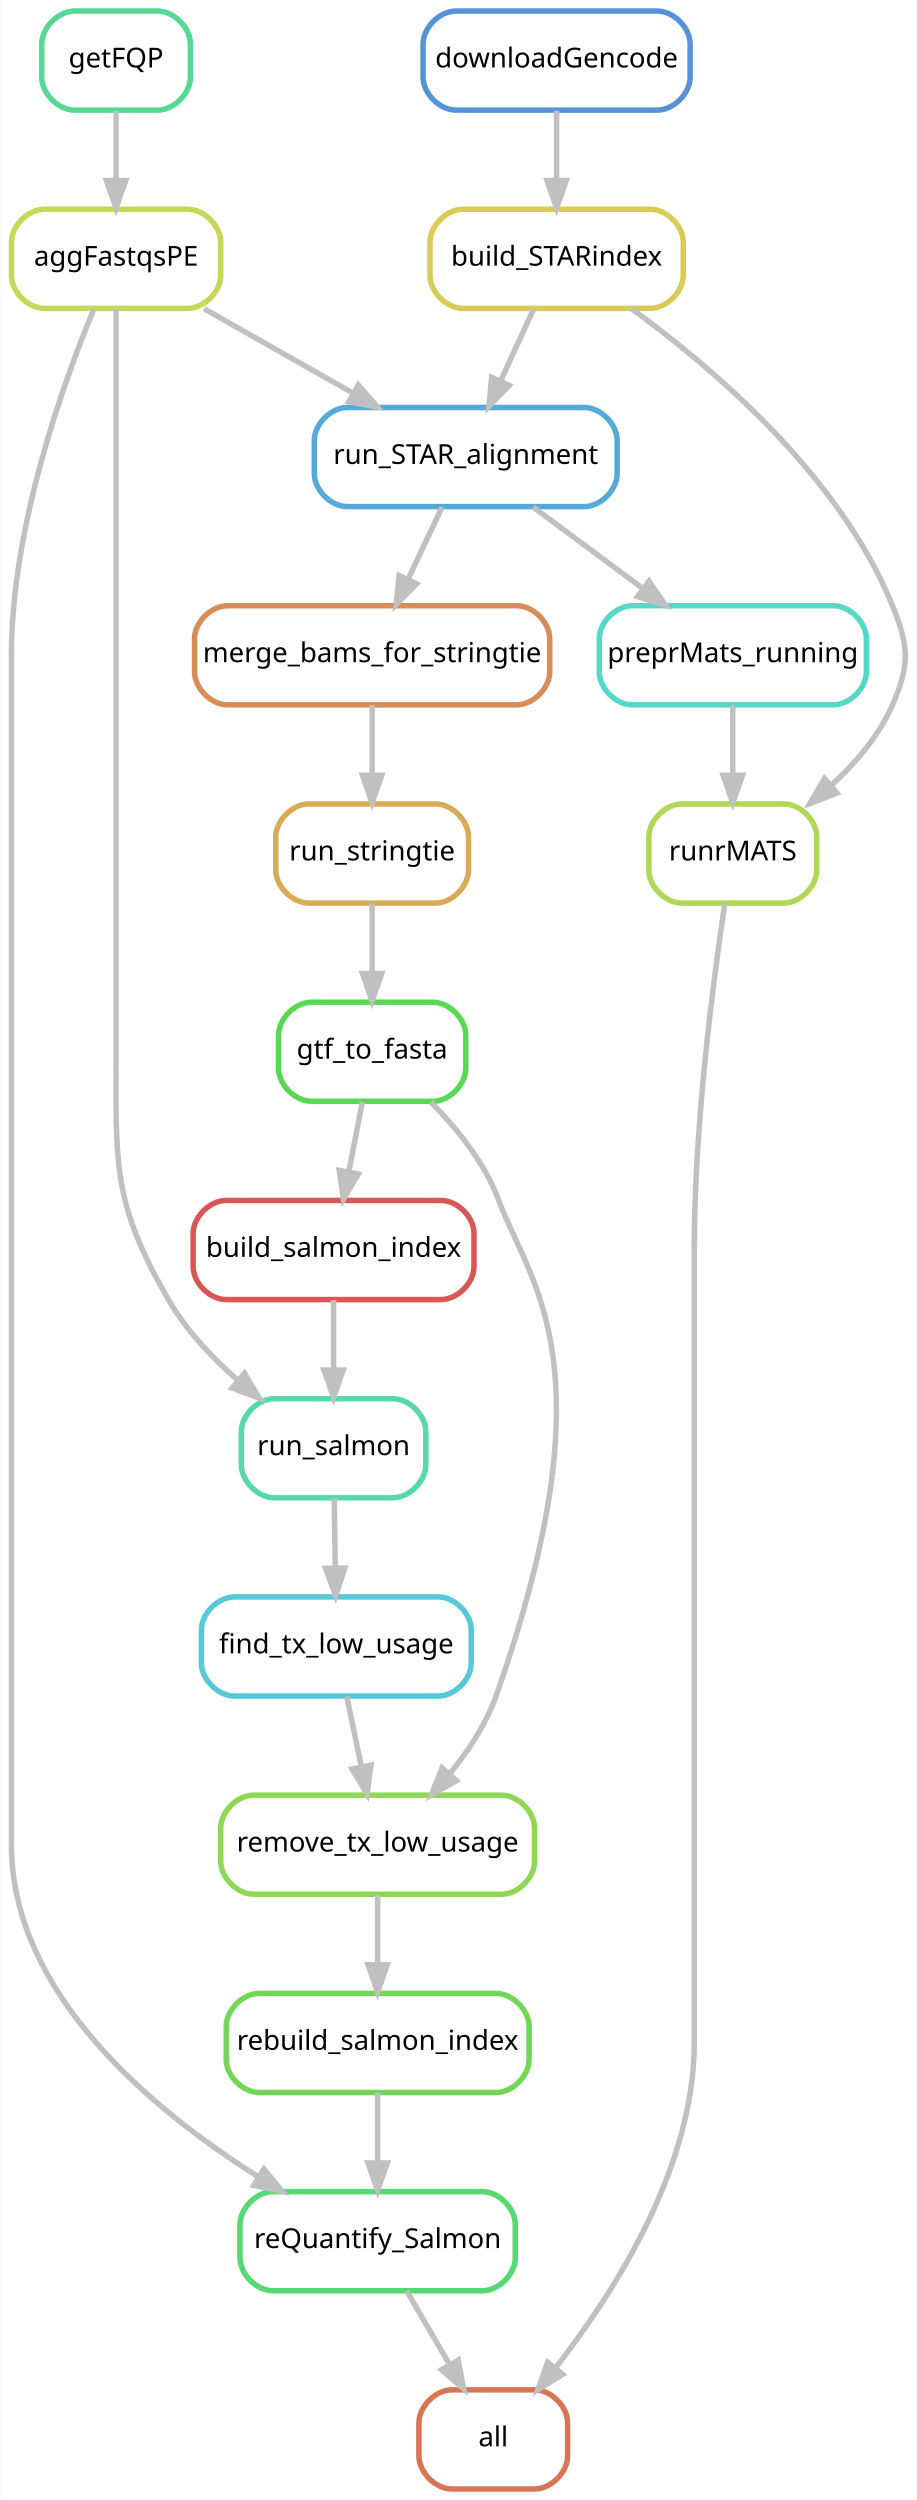
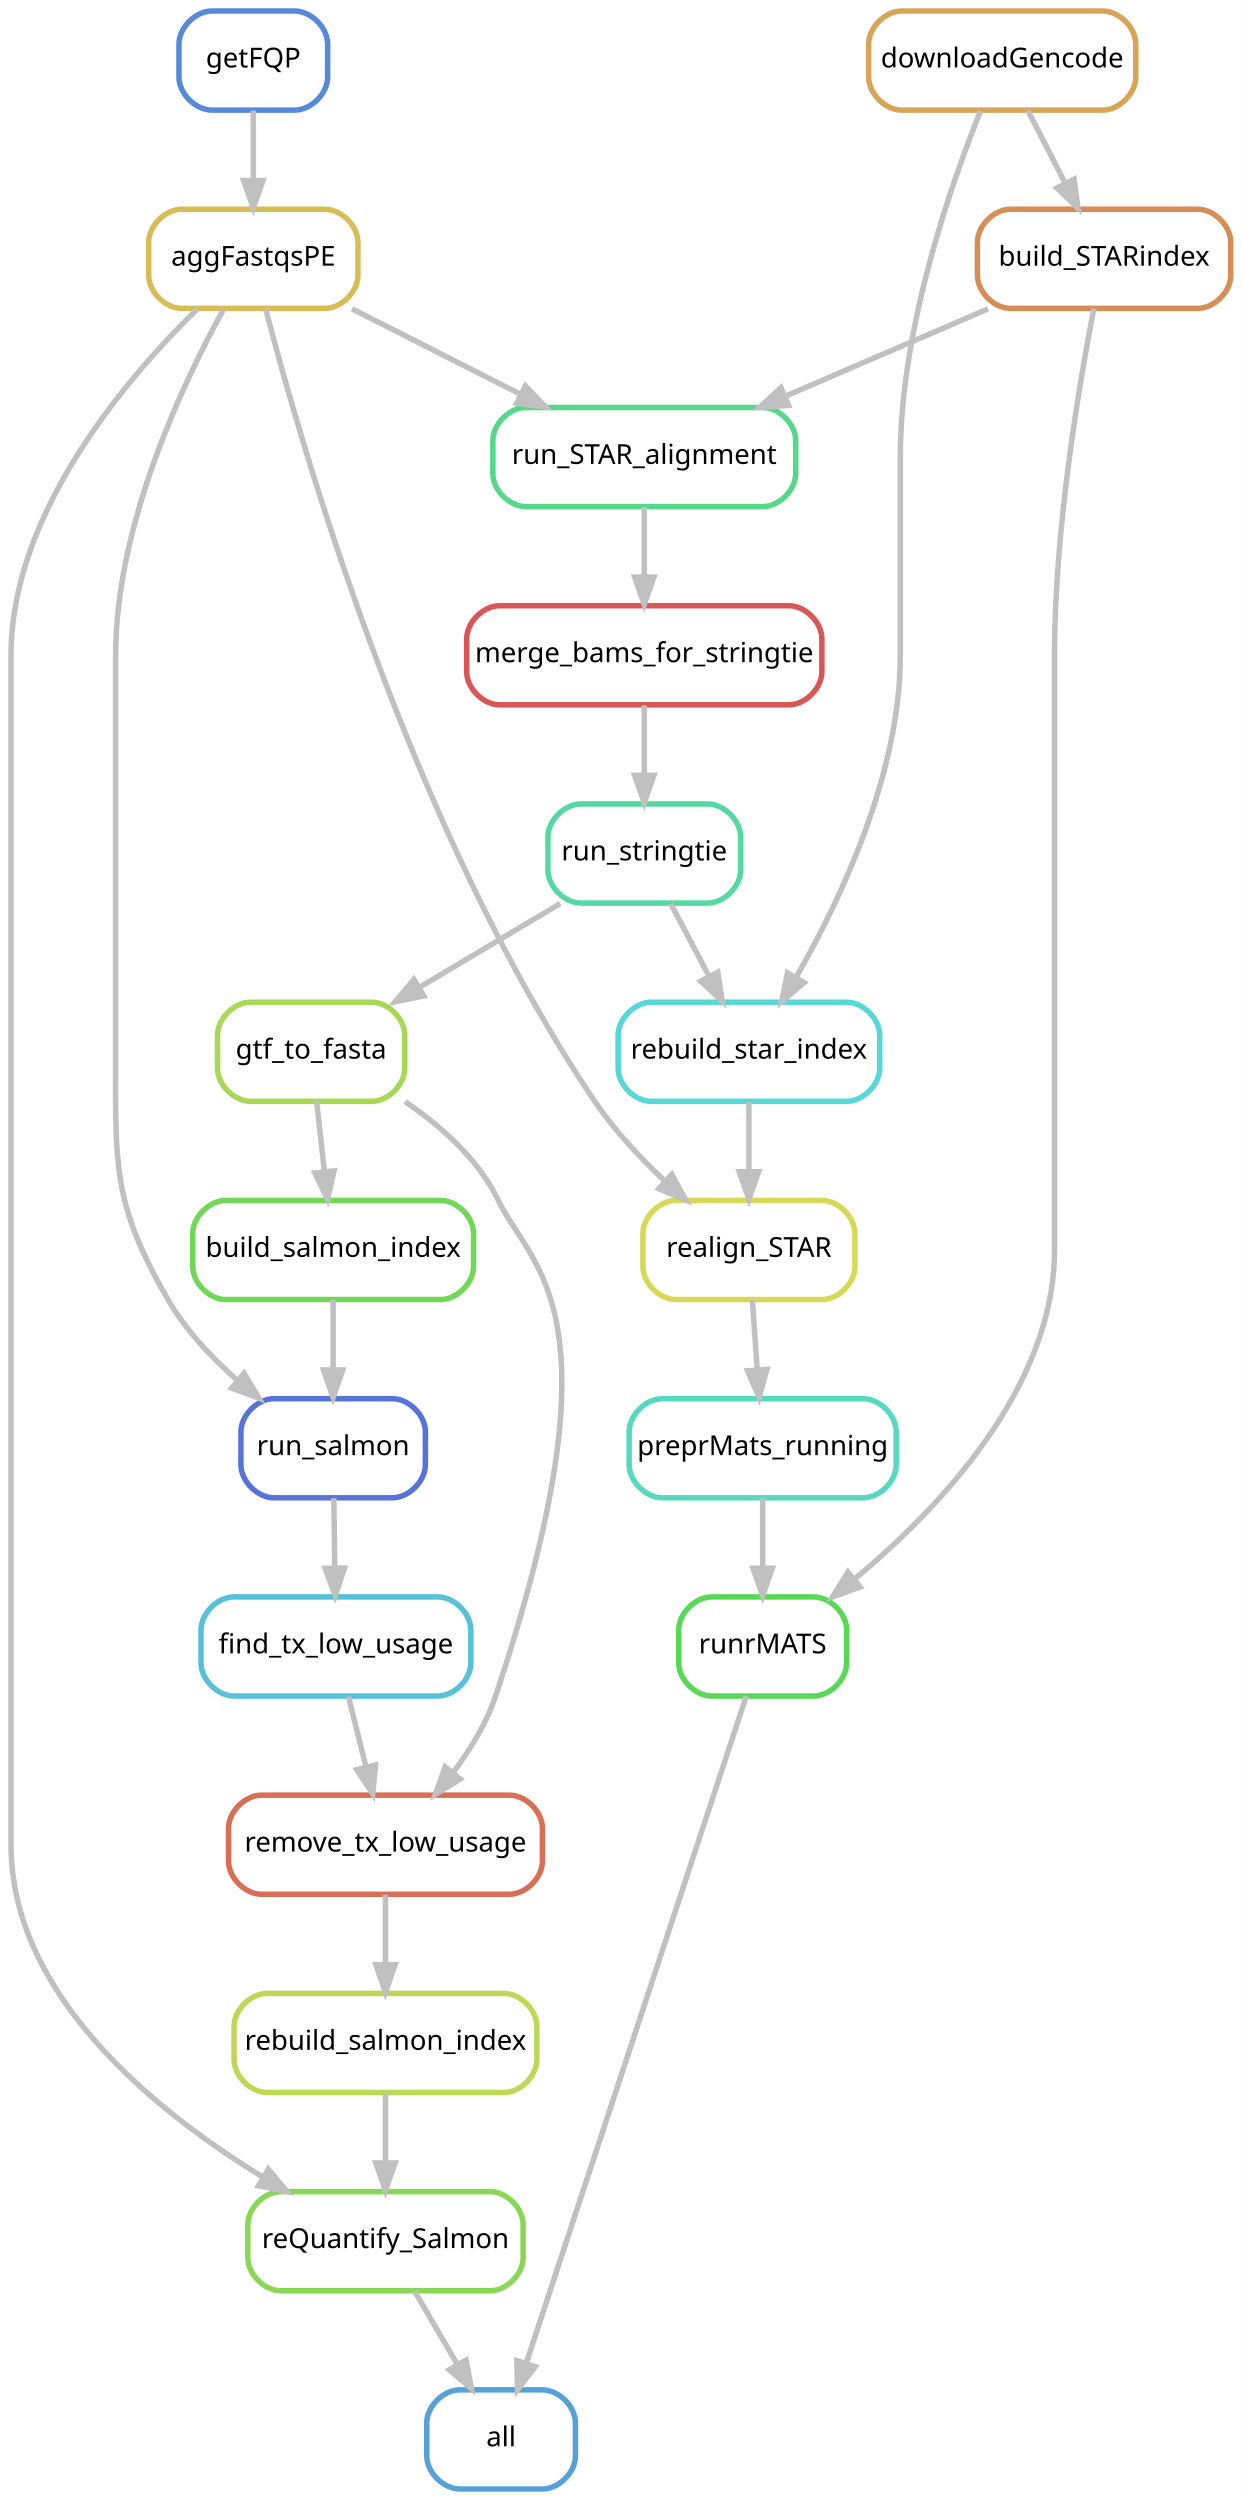
- <svg xmlns="http://www.w3.org/2000/svg" width="333pt" height="908pt" viewBox="0.00 0.00 332.69 908.00">
+ <svg xmlns="http://www.w3.org/2000/svg" width="451pt" height="908pt" viewBox="0.00 0.00 451.00 908.00">
  <g id="graph0" class="graph" transform="scale(1 1) rotate(0) translate(4 904)">
-     <polygon fill="#ffffff" stroke="transparent" points="-4,4 -4,-904 328.694,-904 328.694,4 -4,4" />
+     <polygon fill="#ffffff" stroke="transparent" points="-4,4 -4,-904 447,-904 447,4 -4,4" />
    <g id="node1" class="node">
-       <path fill="none" stroke="#d87556" stroke-width="2" d="M190,-36C190,-36 160,-36 160,-36 154,-36 148,-30 148,-24 148,-24 148,-12 148,-12 148,-6 154,0 160,0 160,0 190,0 190,0 196,0 202,-6 202,-12 202,-12 202,-24 202,-24 202,-30 196,-36 190,-36" />
-       <text text-anchor="middle" x="175" y="-15.5" font-family="sans" font-size="10.00" fill="#000000">all</text>
+       <path fill="none" stroke="#56a2d8" stroke-width="2" d="M193,-36C193,-36 163,-36 163,-36 157,-36 151,-30 151,-24 151,-24 151,-12 151,-12 151,-6 157,0 163,0 163,0 193,0 193,0 199,0 205,-6 205,-12 205,-12 205,-24 205,-24 205,-30 199,-36 193,-36" />
+       <text text-anchor="middle" x="178" y="-15.5" font-family="sans" font-size="10.00" fill="#000000">all</text>
    </g>
    <g id="node2" class="node">
-       <path fill="none" stroke="#56d873" stroke-width="2" d="M171,-108C171,-108 95,-108 95,-108 89,-108 83,-102 83,-96 83,-96 83,-84 83,-84 83,-78 89,-72 95,-72 95,-72 171,-72 171,-72 177,-72 183,-78 183,-84 183,-84 183,-96 183,-96 183,-102 177,-108 171,-108" />
-       <text text-anchor="middle" x="133" y="-87.5" font-family="sans" font-size="10.00" fill="#000000">reQuantify_Salmon</text>
+       <path fill="none" stroke="#88d856" stroke-width="2" d="M174,-108C174,-108 98,-108 98,-108 92,-108 86,-102 86,-96 86,-96 86,-84 86,-84 86,-78 92,-72 98,-72 98,-72 174,-72 174,-72 180,-72 186,-78 186,-84 186,-84 186,-96 186,-96 186,-102 180,-108 174,-108" />
+       <text text-anchor="middle" x="136" y="-87.5" font-family="sans" font-size="10.00" fill="#000000">reQuantify_Salmon</text>
    </g>
    <g id="edge1" class="edge">
-       <path fill="none" stroke="#c0c0c0" stroke-width="2" d="M143.598,-71.831C148.288,-63.792 153.903,-54.167 159.08,-45.292" />
-       <polygon fill="#c0c0c0" stroke="#c0c0c0" stroke-width="2" points="162.243,-46.815 164.259,-36.413 156.197,-43.288 162.243,-46.815" />
+       <path fill="none" stroke="#c0c0c0" stroke-width="2" d="M146.598,-71.831C151.288,-63.792 156.903,-54.167 162.08,-45.292" />
+       <polygon fill="#c0c0c0" stroke="#c0c0c0" stroke-width="2" points="165.243,-46.815 167.259,-36.413 159.197,-43.288 165.243,-46.815" />
    </g>
    <g id="node3" class="node">
-       <path fill="none" stroke="#afd856" stroke-width="2" d="M280.5,-612C280.5,-612 243.5,-612 243.5,-612 237.5,-612 231.5,-606 231.5,-600 231.5,-600 231.5,-588 231.5,-588 231.5,-582 237.5,-576 243.5,-576 243.5,-576 280.5,-576 280.5,-576 286.5,-576 292.5,-582 292.5,-588 292.5,-588 292.5,-600 292.5,-600 292.5,-606 286.5,-612 280.5,-612" />
-       <text text-anchor="middle" x="262" y="-591.5" font-family="sans" font-size="10.00" fill="#000000">runrMATS</text>
+       <path fill="none" stroke="#59d856" stroke-width="2" d="M291.5,-324C291.5,-324 254.5,-324 254.5,-324 248.5,-324 242.5,-318 242.5,-312 242.5,-312 242.5,-300 242.5,-300 242.5,-294 248.5,-288 254.5,-288 254.5,-288 291.5,-288 291.5,-288 297.5,-288 303.5,-294 303.5,-300 303.5,-300 303.5,-312 303.5,-312 303.5,-318 297.5,-324 291.5,-324" />
+       <text text-anchor="middle" x="273" y="-303.5" font-family="sans" font-size="10.00" fill="#000000">runrMATS</text>
    </g>
    <g id="edge2" class="edge">
-       <path fill="none" stroke="#c0c0c0" stroke-width="2" d="M259.099,-575.87C254.999,-548.623 248,-495.463 248,-450 248,-450 248,-450 248,-162 248,-116.786 219.015,-71.376 197.573,-43.971" />
-       <polygon fill="#c0c0c0" stroke="#c0c0c0" stroke-width="2" points="200.201,-41.654 191.201,-36.063 194.75,-46.046 200.201,-41.654" />
+       <path fill="none" stroke="#c0c0c0" stroke-width="2" d="M267.057,-287.984C250.963,-239.193 206.446,-104.238 187.135,-45.693" />
+       <polygon fill="#c0c0c0" stroke="#c0c0c0" stroke-width="2" points="190.397,-44.409 183.94,-36.009 183.749,-46.602 190.397,-44.409" />
    </g>
    <g id="node4" class="node">
-       <path fill="none" stroke="#70d856" stroke-width="2" d="M176,-180C176,-180 90,-180 90,-180 84,-180 78,-174 78,-168 78,-168 78,-156 78,-156 78,-150 84,-144 90,-144 90,-144 176,-144 176,-144 182,-144 188,-150 188,-156 188,-156 188,-168 188,-168 188,-174 182,-180 176,-180" />
-       <text text-anchor="middle" x="133" y="-159.5" font-family="sans" font-size="10.00" fill="#000000">rebuild_salmon_index</text>
+       <path fill="none" stroke="#d8bc56" stroke-width="2" d="M114,-828C114,-828 62,-828 62,-828 56,-828 50,-822 50,-816 50,-816 50,-804 50,-804 50,-798 56,-792 62,-792 62,-792 114,-792 114,-792 120,-792 126,-798 126,-804 126,-804 126,-816 126,-816 126,-822 120,-828 114,-828" />
+       <text text-anchor="middle" x="88" y="-807.5" font-family="sans" font-size="10.00" fill="#000000">aggFastqsPE</text>
    </g>
    <g id="edge3" class="edge">
-       <path fill="none" stroke="#c0c0c0" stroke-width="2" d="M133,-143.831C133,-136.131 133,-126.974 133,-118.417" />
-       <polygon fill="#c0c0c0" stroke="#c0c0c0" stroke-width="2" points="136.5,-118.413 133,-108.413 129.5,-118.413 136.5,-118.413" />
+       <path fill="none" stroke="#c0c0c0" stroke-width="2" d="M67.59,-791.709C41.594,-766.291 0,-717.566 0,-666 0,-666 0,-666 0,-234 0,-179.652 51.836,-137.525 91.504,-113.243" />
+       <polygon fill="#c0c0c0" stroke="#c0c0c0" stroke-width="2" points="93.454,-116.156 100.268,-108.043 89.882,-110.136 93.454,-116.156" />
+     </g>
+     <g id="node10" class="node">
+       <path fill="none" stroke="#d6d856" stroke-width="2" d="M294.5,-468C294.5,-468 241.5,-468 241.5,-468 235.5,-468 229.5,-462 229.5,-456 229.5,-456 229.5,-444 229.5,-444 229.5,-438 235.5,-432 241.5,-432 241.5,-432 294.5,-432 294.5,-432 300.5,-432 306.5,-438 306.5,-444 306.5,-444 306.5,-456 306.5,-456 306.5,-462 300.5,-468 294.5,-468" />
+       <text text-anchor="middle" x="268" y="-447.5" font-family="sans" font-size="10.00" fill="#000000">realign_STAR</text>
+     </g>
+     <g id="edge14" class="edge">
+       <path fill="none" stroke="#c0c0c0" stroke-width="2" d="M92.495,-791.824C105.299,-742.378 145.402,-602.548 212,-504 219.09,-493.509 228.497,-483.46 237.573,-474.936" />
+       <polygon fill="#c0c0c0" stroke="#c0c0c0" stroke-width="2" points="239.996,-477.464 245.062,-468.158 235.299,-472.274 239.996,-477.464" />
+     </g>
+     <g id="node15" class="node">
+       <path fill="none" stroke="#5673d8" stroke-width="2" d="M138.5,-396C138.5,-396 95.5,-396 95.5,-396 89.5,-396 83.5,-390 83.5,-384 83.5,-384 83.5,-372 83.5,-372 83.5,-366 89.5,-360 95.5,-360 95.5,-360 138.5,-360 138.5,-360 144.5,-360 150.5,-366 150.5,-372 150.5,-372 150.5,-384 150.5,-384 150.5,-390 144.5,-396 138.5,-396" />
+       <text text-anchor="middle" x="117" y="-375.5" font-family="sans" font-size="10.00" fill="#000000">run_salmon</text>
+     </g>
+     <g id="edge20" class="edge">
+       <path fill="none" stroke="#c0c0c0" stroke-width="2" d="M77.151,-791.611C62.445,-764.899 38,-713.371 38,-666 38,-666 38,-666 38,-522 38,-481.118 36.58,-467.416 57,-432 63.344,-420.998 72.715,-411.018 82.176,-402.715" />
+       <polygon fill="#c0c0c0" stroke="#c0c0c0" stroke-width="2" points="84.623,-405.232 90.079,-396.15 80.15,-399.848 84.623,-405.232" />
+     </g>
+     <g id="node19" class="node">
+       <path fill="none" stroke="#56d88a" stroke-width="2" d="M273,-756C273,-756 187,-756 187,-756 181,-756 175,-750 175,-744 175,-744 175,-732 175,-732 175,-726 181,-720 187,-720 187,-720 273,-720 273,-720 279,-720 285,-726 285,-732 285,-732 285,-744 285,-744 285,-750 279,-756 273,-756" />
+       <text text-anchor="middle" x="230" y="-735.5" font-family="sans" font-size="10.00" fill="#000000">run_STAR_alignment</text>
+     </g>
+     <g id="edge25" class="edge">
+       <path fill="none" stroke="#c0c0c0" stroke-width="2" d="M123.833,-791.831C142.416,-782.409 165.299,-770.806 185.056,-760.788" />
+       <polygon fill="#c0c0c0" stroke="#c0c0c0" stroke-width="2" points="186.843,-763.807 194.179,-756.163 183.677,-757.563 186.843,-763.807" />
    </g>
    <g id="node5" class="node">
-       <path fill="none" stroke="#c6d856" stroke-width="2" d="M64,-828C64,-828 12,-828 12,-828 6,-828 0,-822 0,-816 0,-816 0,-804 0,-804 0,-798 6,-792 12,-792 12,-792 64,-792 64,-792 70,-792 76,-798 76,-804 76,-804 76,-816 76,-816 76,-822 70,-828 64,-828" />
-       <text text-anchor="middle" x="38" y="-807.5" font-family="sans" font-size="10.00" fill="#000000">aggFastqsPE</text>
+       <path fill="none" stroke="#bed856" stroke-width="2" d="M179,-180C179,-180 93,-180 93,-180 87,-180 81,-174 81,-168 81,-168 81,-156 81,-156 81,-150 87,-144 93,-144 93,-144 179,-144 179,-144 185,-144 191,-150 191,-156 191,-156 191,-168 191,-168 191,-174 185,-180 179,-180" />
+       <text text-anchor="middle" x="136" y="-159.5" font-family="sans" font-size="10.00" fill="#000000">rebuild_salmon_index</text>
    </g>
    <g id="edge4" class="edge">
-       <path fill="none" stroke="#c0c0c0" stroke-width="2" d="M29.941,-791.767C18.787,-764.825 0,-712.54 0,-666 0,-666 0,-666 0,-234 0,-180.056 50.991,-137.706 89.827,-113.275" />
-       <polygon fill="#c0c0c0" stroke="#c0c0c0" stroke-width="2" points="91.69,-116.238 98.403,-108.041 88.044,-110.263 91.69,-116.238" />
-     </g>
-     <g id="node10" class="node">
-       <path fill="none" stroke="#56a9d8" stroke-width="2" d="M208,-756C208,-756 122,-756 122,-756 116,-756 110,-750 110,-744 110,-744 110,-732 110,-732 110,-726 116,-720 122,-720 122,-720 208,-720 208,-720 214,-720 220,-726 220,-732 220,-732 220,-744 220,-744 220,-750 214,-756 208,-756" />
-       <text text-anchor="middle" x="165" y="-735.5" font-family="sans" font-size="10.00" fill="#000000">run_STAR_alignment</text>
-     </g>
-     <g id="edge14" class="edge">
-       <path fill="none" stroke="#c0c0c0" stroke-width="2" d="M70.047,-791.831C86.442,-782.537 106.579,-771.121 124.083,-761.197" />
-       <polygon fill="#c0c0c0" stroke="#c0c0c0" stroke-width="2" points="125.99,-764.139 132.963,-756.163 122.537,-758.05 125.99,-764.139" />
-     </g>
-     <g id="node15" class="node">
-       <path fill="none" stroke="#56d8a9" stroke-width="2" d="M138.5,-396C138.5,-396 95.5,-396 95.5,-396 89.5,-396 83.5,-390 83.5,-384 83.5,-384 83.5,-372 83.5,-372 83.5,-366 89.5,-360 95.5,-360 95.5,-360 138.5,-360 138.5,-360 144.5,-360 150.5,-366 150.5,-372 150.5,-372 150.5,-384 150.5,-384 150.5,-390 144.5,-396 138.5,-396" />
-       <text text-anchor="middle" x="117" y="-375.5" font-family="sans" font-size="10.00" fill="#000000">run_salmon</text>
-     </g>
-     <g id="edge19" class="edge">
-       <path fill="none" stroke="#c0c0c0" stroke-width="2" d="M38,-791.815C38,-764.498 38,-711.25 38,-666 38,-666 38,-666 38,-522 38,-481.118 36.58,-467.416 57,-432 63.344,-420.998 72.715,-411.018 82.176,-402.715" />
-       <polygon fill="#c0c0c0" stroke="#c0c0c0" stroke-width="2" points="84.623,-405.232 90.079,-396.15 80.15,-399.848 84.623,-405.232" />
+       <path fill="none" stroke="#c0c0c0" stroke-width="2" d="M136,-143.831C136,-136.131 136,-126.974 136,-118.417" />
+       <polygon fill="#c0c0c0" stroke="#c0c0c0" stroke-width="2" points="139.5,-118.413 136,-108.413 132.5,-118.413 139.5,-118.413" />
    </g>
    <g id="node6" class="node">
-       <path fill="none" stroke="#56d8c9" stroke-width="2" d="M298.5,-684C298.5,-684 225.5,-684 225.5,-684 219.5,-684 213.5,-678 213.5,-672 213.5,-672 213.5,-660 213.5,-660 213.5,-654 219.5,-648 225.5,-648 225.5,-648 298.5,-648 298.5,-648 304.5,-648 310.5,-654 310.5,-660 310.5,-660 310.5,-672 310.5,-672 310.5,-678 304.5,-684 298.5,-684" />
-       <text text-anchor="middle" x="262" y="-663.5" font-family="sans" font-size="10.00" fill="#000000">preprMats_running</text>
+       <path fill="none" stroke="#56d8c1" stroke-width="2" d="M309.5,-396C309.5,-396 236.5,-396 236.5,-396 230.5,-396 224.5,-390 224.5,-384 224.5,-384 224.5,-372 224.5,-372 224.5,-366 230.5,-360 236.5,-360 236.5,-360 309.5,-360 309.5,-360 315.5,-360 321.5,-366 321.5,-372 321.5,-372 321.5,-384 321.5,-384 321.5,-390 315.5,-396 309.5,-396" />
+       <text text-anchor="middle" x="273" y="-375.5" font-family="sans" font-size="10.00" fill="#000000">preprMats_running</text>
+     </g>
+     <g id="edge5" class="edge">
+       <path fill="none" stroke="#c0c0c0" stroke-width="2" d="M273,-359.831C273,-352.131 273,-342.974 273,-334.417" />
+       <polygon fill="#c0c0c0" stroke="#c0c0c0" stroke-width="2" points="276.5,-334.413 273,-324.413 269.5,-334.413 276.5,-334.413" />
+     </g>
+     <g id="node7" class="node">
+       <path fill="none" stroke="#d88d56" stroke-width="2" d="M431,-828C431,-828 363,-828 363,-828 357,-828 351,-822 351,-816 351,-816 351,-804 351,-804 351,-798 357,-792 363,-792 363,-792 431,-792 431,-792 437,-792 443,-798 443,-804 443,-804 443,-816 443,-816 443,-822 437,-828 431,-828" />
+       <text text-anchor="middle" x="397" y="-807.5" font-family="sans" font-size="10.00" fill="#000000">build_STARindex</text>
    </g>
    <g id="edge6" class="edge">
-       <path fill="none" stroke="#c0c0c0" stroke-width="2" d="M262,-647.831C262,-640.131 262,-630.974 262,-622.417" />
-       <polygon fill="#c0c0c0" stroke="#c0c0c0" stroke-width="2" points="265.5,-622.413 262,-612.413 258.5,-622.413 265.5,-622.413" />
+       <path fill="none" stroke="#c0c0c0" stroke-width="2" d="M393.27,-791.905C387.998,-764.705 379,-711.602 379,-666 379,-666 379,-666 379,-450 379,-400.274 337.498,-356.397 306.431,-330.519" />
+       <polygon fill="#c0c0c0" stroke="#c0c0c0" stroke-width="2" points="308.368,-327.584 298.39,-324.021 303.968,-333.028 308.368,-327.584" />
    </g>
-     <g id="node7" class="node">
-       <path fill="none" stroke="#d8cb56" stroke-width="2" d="M232,-828C232,-828 164,-828 164,-828 158,-828 152,-822 152,-816 152,-816 152,-804 152,-804 152,-798 158,-792 164,-792 164,-792 232,-792 232,-792 238,-792 244,-798 244,-804 244,-804 244,-816 244,-816 244,-822 238,-828 232,-828" />
-       <text text-anchor="middle" x="198" y="-807.5" font-family="sans" font-size="10.00" fill="#000000">build_STARindex</text>
-     </g>
-     <g id="edge5" class="edge">
-       <path fill="none" stroke="#c0c0c0" stroke-width="2" d="M225.066,-791.993C254.816,-770.393 300.92,-731.134 320,-684 326.003,-669.169 326.386,-662.67 320,-648 315.159,-636.877 306.772,-627.011 297.856,-618.854" />
-       <polygon fill="#c0c0c0" stroke="#c0c0c0" stroke-width="2" points="299.846,-615.952 289.961,-612.138 295.31,-621.283 299.846,-615.952" />
-     </g>
-     <g id="edge13" class="edge">
-       <path fill="none" stroke="#c0c0c0" stroke-width="2" d="M189.673,-791.831C186.027,-783.877 181.669,-774.369 177.637,-765.572" />
-       <polygon fill="#c0c0c0" stroke="#c0c0c0" stroke-width="2" points="180.788,-764.046 173.439,-756.413 174.424,-766.962 180.788,-764.046" />
+     <g id="edge24" class="edge">
+       <path fill="none" stroke="#c0c0c0" stroke-width="2" d="M354.859,-791.831C332.524,-782.202 304.906,-770.295 281.329,-760.13" />
+       <polygon fill="#c0c0c0" stroke="#c0c0c0" stroke-width="2" points="282.407,-756.783 271.838,-756.038 279.635,-763.211 282.407,-756.783" />
    </g>
    <g id="node8" class="node">
-       <path fill="none" stroke="#8fd856" stroke-width="2" d="M178,-252C178,-252 88,-252 88,-252 82,-252 76,-246 76,-240 76,-240 76,-228 76,-228 76,-222 82,-216 88,-216 88,-216 178,-216 178,-216 184,-216 190,-222 190,-228 190,-228 190,-240 190,-240 190,-246 184,-252 178,-252" />
-       <text text-anchor="middle" x="133" y="-231.5" font-family="sans" font-size="10.00" fill="#000000">remove_tx_low_usage</text>
+       <path fill="none" stroke="#568ad8" stroke-width="2" d="M103,-900C103,-900 73,-900 73,-900 67,-900 61,-894 61,-888 61,-888 61,-876 61,-876 61,-870 67,-864 73,-864 73,-864 103,-864 103,-864 109,-864 115,-870 115,-876 115,-876 115,-888 115,-888 115,-894 109,-900 103,-900" />
+       <text text-anchor="middle" x="88" y="-879.5" font-family="sans" font-size="10.00" fill="#000000">getFQP</text>
    </g>
    <g id="edge7" class="edge">
-       <path fill="none" stroke="#c0c0c0" stroke-width="2" d="M133,-215.831C133,-208.131 133,-198.974 133,-190.417" />
-       <polygon fill="#c0c0c0" stroke="#c0c0c0" stroke-width="2" points="136.5,-190.413 133,-180.413 129.5,-190.413 136.5,-190.413" />
+       <path fill="none" stroke="#c0c0c0" stroke-width="2" d="M88,-863.831C88,-856.131 88,-846.974 88,-838.417" />
+       <polygon fill="#c0c0c0" stroke="#c0c0c0" stroke-width="2" points="91.5,-838.413 88,-828.413 84.5,-838.413 91.5,-838.413" />
    </g>
    <g id="node9" class="node">
-       <path fill="none" stroke="#56d892" stroke-width="2" d="M53,-900C53,-900 23,-900 23,-900 17,-900 11,-894 11,-888 11,-888 11,-876 11,-876 11,-870 17,-864 23,-864 23,-864 53,-864 53,-864 59,-864 65,-870 65,-876 65,-876 65,-888 65,-888 65,-894 59,-900 53,-900" />
-       <text text-anchor="middle" x="38" y="-879.5" font-family="sans" font-size="10.00" fill="#000000">getFQP</text>
+       <path fill="none" stroke="#d86e56" stroke-width="2" d="M181,-252C181,-252 91,-252 91,-252 85,-252 79,-246 79,-240 79,-240 79,-228 79,-228 79,-222 85,-216 91,-216 91,-216 181,-216 181,-216 187,-216 193,-222 193,-228 193,-228 193,-240 193,-240 193,-246 187,-252 181,-252" />
+       <text text-anchor="middle" x="136" y="-231.5" font-family="sans" font-size="10.00" fill="#000000">remove_tx_low_usage</text>
    </g>
    <g id="edge8" class="edge">
-       <path fill="none" stroke="#c0c0c0" stroke-width="2" d="M38,-863.831C38,-856.131 38,-846.974 38,-838.417" />
-       <polygon fill="#c0c0c0" stroke="#c0c0c0" stroke-width="2" points="41.5,-838.413 38,-828.413 34.5,-838.413 41.5,-838.413" />
+       <path fill="none" stroke="#c0c0c0" stroke-width="2" d="M136,-215.831C136,-208.131 136,-198.974 136,-190.417" />
+       <polygon fill="#c0c0c0" stroke="#c0c0c0" stroke-width="2" points="139.5,-190.413 136,-180.413 132.5,-190.413 139.5,-190.413" />
    </g>
    <g id="edge9" class="edge">
-       <path fill="none" stroke="#c0c0c0" stroke-width="2" d="M189.477,-719.831C201.54,-710.878 216.254,-699.956 229.269,-690.295" />
-       <polygon fill="#c0c0c0" stroke="#c0c0c0" stroke-width="2" points="231.587,-692.933 237.531,-684.163 227.415,-687.313 231.587,-692.933" />
-     </g>
-     <g id="node16" class="node">
-       <path fill="none" stroke="#d88d56" stroke-width="2" d="M183.5,-684C183.5,-684 78.5,-684 78.5,-684 72.5,-684 66.5,-678 66.5,-672 66.5,-672 66.5,-660 66.5,-660 66.5,-654 72.5,-648 78.5,-648 78.5,-648 183.5,-648 183.5,-648 189.5,-648 195.5,-654 195.5,-660 195.5,-660 195.5,-672 195.5,-672 195.5,-678 189.5,-684 183.5,-684" />
-       <text text-anchor="middle" x="131" y="-663.5" font-family="sans" font-size="10.00" fill="#000000">merge_bams_for_stringtie</text>
-     </g>
-     <g id="edge20" class="edge">
-       <path fill="none" stroke="#c0c0c0" stroke-width="2" d="M156.42,-719.831C152.664,-711.877 148.174,-702.369 144.02,-693.572" />
-       <polygon fill="#c0c0c0" stroke="#c0c0c0" stroke-width="2" points="147.13,-691.961 139.695,-684.413 140.8,-694.95 147.13,-691.961" />
+       <path fill="none" stroke="#c0c0c0" stroke-width="2" d="M269.262,-431.831C269.796,-424.131 270.432,-414.974 271.027,-406.417" />
+       <polygon fill="#c0c0c0" stroke="#c0c0c0" stroke-width="2" points="274.52,-406.632 271.721,-396.413 267.537,-406.147 274.52,-406.632" />
    </g>
    <g id="node11" class="node">
-       <path fill="none" stroke="#5692d8" stroke-width="2" d="M234.5,-900C234.5,-900 161.5,-900 161.5,-900 155.5,-900 149.5,-894 149.5,-888 149.5,-888 149.5,-876 149.5,-876 149.5,-870 155.5,-864 161.5,-864 161.5,-864 234.5,-864 234.5,-864 240.5,-864 246.5,-870 246.5,-876 246.5,-876 246.5,-888 246.5,-888 246.5,-894 240.5,-900 234.5,-900" />
-       <text text-anchor="middle" x="198" y="-879.5" font-family="sans" font-size="10.00" fill="#000000">downloadGencode</text>
+       <path fill="none" stroke="#d8a456" stroke-width="2" d="M396.5,-900C396.5,-900 323.5,-900 323.5,-900 317.5,-900 311.5,-894 311.5,-888 311.5,-888 311.5,-876 311.5,-876 311.5,-870 317.5,-864 323.5,-864 323.5,-864 396.5,-864 396.5,-864 402.5,-864 408.5,-870 408.5,-876 408.5,-876 408.5,-888 408.5,-888 408.5,-894 402.5,-900 396.5,-900" />
+       <text text-anchor="middle" x="360" y="-879.5" font-family="sans" font-size="10.00" fill="#000000">downloadGencode</text>
    </g>
    <g id="edge10" class="edge">
-       <path fill="none" stroke="#c0c0c0" stroke-width="2" d="M198,-863.831C198,-856.131 198,-846.974 198,-838.417" />
-       <polygon fill="#c0c0c0" stroke="#c0c0c0" stroke-width="2" points="201.5,-838.413 198,-828.413 194.5,-838.413 201.5,-838.413" />
+       <path fill="none" stroke="#c0c0c0" stroke-width="2" d="M369.337,-863.831C373.424,-855.877 378.31,-846.369 382.831,-837.572" />
+       <polygon fill="#c0c0c0" stroke="#c0c0c0" stroke-width="2" points="386.08,-838.907 387.538,-828.413 379.854,-835.708 386.08,-838.907" />
+     </g>
+     <g id="node14" class="node">
+       <path fill="none" stroke="#56d8d8" stroke-width="2" d="M303.5,-540C303.5,-540 232.5,-540 232.5,-540 226.5,-540 220.5,-534 220.5,-528 220.5,-528 220.5,-516 220.5,-516 220.5,-510 226.5,-504 232.5,-504 232.5,-504 303.5,-504 303.5,-504 309.5,-504 315.5,-510 315.5,-516 315.5,-516 315.5,-528 315.5,-528 315.5,-534 309.5,-540 303.5,-540" />
+       <text text-anchor="middle" x="268" y="-519.5" font-family="sans" font-size="10.00" fill="#000000">rebuild_star_index</text>
+     </g>
+     <g id="edge17" class="edge">
+       <path fill="none" stroke="#c0c0c0" stroke-width="2" d="M352.153,-863.746C341.292,-836.778 323,-784.462 323,-738 323,-738 323,-738 323,-666 323,-622.962 301.295,-577.169 285.155,-549.067" />
+       <polygon fill="#c0c0c0" stroke="#c0c0c0" stroke-width="2" points="288.039,-547.068 279.934,-540.245 282.015,-550.633 288.039,-547.068" />
    </g>
    <g id="node12" class="node">
-       <path fill="none" stroke="#59d856" stroke-width="2" d="M153,-540C153,-540 109,-540 109,-540 103,-540 97,-534 97,-528 97,-528 97,-516 97,-516 97,-510 103,-504 109,-504 109,-504 153,-504 153,-504 159,-504 165,-510 165,-516 165,-516 165,-528 165,-528 165,-534 159,-540 153,-540" />
-       <text text-anchor="middle" x="131" y="-519.5" font-family="sans" font-size="10.00" fill="#000000">gtf_to_fasta</text>
-     </g>
-     <g id="edge11" class="edge">
-       <path fill="none" stroke="#c0c0c0" stroke-width="2" d="M152.313,-503.731C161.813,-494.176 171.979,-481.637 177,-468 188.004,-438.112 218.573,-408.464 176,-288 172.369,-277.725 165.891,-267.935 159.048,-259.584" />
-       <polygon fill="#c0c0c0" stroke="#c0c0c0" stroke-width="2" points="161.674,-257.27 152.456,-252.048 156.405,-261.879 161.674,-257.27" />
-     </g>
-     <g id="node17" class="node">
-       <path fill="none" stroke="#d85656" stroke-width="2" d="M156,-468C156,-468 78,-468 78,-468 72,-468 66,-462 66,-456 66,-456 66,-444 66,-444 66,-438 72,-432 78,-432 78,-432 156,-432 156,-432 162,-432 168,-438 168,-444 168,-444 168,-456 168,-456 168,-462 162,-468 156,-468" />
-       <text text-anchor="middle" x="117" y="-447.5" font-family="sans" font-size="10.00" fill="#000000">build_salmon_index</text>
-     </g>
-     <g id="edge21" class="edge">
-       <path fill="none" stroke="#c0c0c0" stroke-width="2" d="M127.467,-503.831C125.97,-496.131 124.189,-486.974 122.525,-478.417" />
-       <polygon fill="#c0c0c0" stroke="#c0c0c0" stroke-width="2" points="125.925,-477.561 120.58,-468.413 119.053,-478.897 125.925,-477.561" />
-     </g>
-     <g id="node13" class="node">
-       <path fill="none" stroke="#56c9d8" stroke-width="2" d="M155,-324C155,-324 81,-324 81,-324 75,-324 69,-318 69,-312 69,-312 69,-300 69,-300 69,-294 75,-288 81,-288 81,-288 155,-288 155,-288 161,-288 167,-294 167,-300 167,-300 167,-312 167,-312 167,-318 161,-324 155,-324" />
+       <path fill="none" stroke="#56c1d8" stroke-width="2" d="M155,-324C155,-324 81,-324 81,-324 75,-324 69,-318 69,-312 69,-312 69,-300 69,-300 69,-294 75,-288 81,-288 81,-288 155,-288 155,-288 161,-288 167,-294 167,-300 167,-300 167,-312 167,-312 167,-318 161,-324 155,-324" />
      <text text-anchor="middle" x="118" y="-303.5" font-family="sans" font-size="10.00" fill="#000000">find_tx_low_usage</text>
    </g>
    <g id="edge12" class="edge">
-       <path fill="none" stroke="#c0c0c0" stroke-width="2" d="M121.785,-287.831C123.389,-280.131 125.297,-270.974 127.08,-262.417" />
-       <polygon fill="#c0c0c0" stroke="#c0c0c0" stroke-width="2" points="130.551,-262.917 129.164,-252.413 123.698,-261.489 130.551,-262.917" />
+       <path fill="none" stroke="#c0c0c0" stroke-width="2" d="M122.542,-287.831C124.488,-280.046 126.807,-270.773 128.966,-262.135" />
+       <polygon fill="#c0c0c0" stroke="#c0c0c0" stroke-width="2" points="132.367,-262.964 131.397,-252.413 125.576,-261.266 132.367,-262.964" />
    </g>
-     <g id="node14" class="node">
-       <path fill="none" stroke="#d8ac56" stroke-width="2" d="M154,-612C154,-612 108,-612 108,-612 102,-612 96,-606 96,-600 96,-600 96,-588 96,-588 96,-582 102,-576 108,-576 108,-576 154,-576 154,-576 160,-576 166,-582 166,-588 166,-588 166,-600 166,-600 166,-606 160,-612 154,-612" />
-       <text text-anchor="middle" x="131" y="-591.5" font-family="sans" font-size="10.00" fill="#000000">run_stringtie</text>
+     <g id="node13" class="node">
+       <path fill="none" stroke="#a7d856" stroke-width="2" d="M131,-540C131,-540 87,-540 87,-540 81,-540 75,-534 75,-528 75,-528 75,-516 75,-516 75,-510 81,-504 87,-504 87,-504 131,-504 131,-504 137,-504 143,-510 143,-516 143,-516 143,-528 143,-528 143,-534 137,-540 131,-540" />
+       <text text-anchor="middle" x="109" y="-519.5" font-family="sans" font-size="10.00" fill="#000000">gtf_to_fasta</text>
+     </g>
+     <g id="edge11" class="edge">
+       <path fill="none" stroke="#c0c0c0" stroke-width="2" d="M143.089,-503.913C156.221,-495.003 169.79,-482.933 177,-468 189.057,-443.028 222.786,-428.128 176,-288 172.675,-278.04 166.744,-268.409 160.45,-260.107" />
+       <polygon fill="#c0c0c0" stroke="#c0c0c0" stroke-width="2" points="163.13,-257.855 154.119,-252.284 157.689,-262.259 163.13,-257.855" />
+     </g>
+     <g id="node17" class="node">
+       <path fill="none" stroke="#70d856" stroke-width="2" d="M156,-468C156,-468 78,-468 78,-468 72,-468 66,-462 66,-456 66,-456 66,-444 66,-444 66,-438 72,-432 78,-432 78,-432 156,-432 156,-432 162,-432 168,-438 168,-444 168,-444 168,-456 168,-456 168,-462 162,-468 156,-468" />
+       <text text-anchor="middle" x="117" y="-447.5" font-family="sans" font-size="10.00" fill="#000000">build_salmon_index</text>
+     </g>
+     <g id="edge22" class="edge">
+       <path fill="none" stroke="#c0c0c0" stroke-width="2" d="M111.019,-503.831C111.874,-496.131 112.892,-486.974 113.843,-478.417" />
+       <polygon fill="#c0c0c0" stroke="#c0c0c0" stroke-width="2" points="117.328,-478.739 114.954,-468.413 110.371,-477.966 117.328,-478.739" />
+     </g>
+     <g id="edge13" class="edge">
+       <path fill="none" stroke="#c0c0c0" stroke-width="2" d="M268,-503.831C268,-496.131 268,-486.974 268,-478.417" />
+       <polygon fill="#c0c0c0" stroke="#c0c0c0" stroke-width="2" points="271.5,-478.413 268,-468.413 264.5,-478.413 271.5,-478.413" />
    </g>
    <g id="edge15" class="edge">
-       <path fill="none" stroke="#c0c0c0" stroke-width="2" d="M131,-575.831C131,-568.131 131,-558.974 131,-550.417" />
-       <polygon fill="#c0c0c0" stroke="#c0c0c0" stroke-width="2" points="134.5,-550.413 131,-540.413 127.5,-550.413 134.5,-550.413" />
-     </g>
-     <g id="edge16" class="edge">
      <path fill="none" stroke="#c0c0c0" stroke-width="2" d="M117.252,-359.831C117.359,-352.131 117.487,-342.974 117.605,-334.417" />
      <polygon fill="#c0c0c0" stroke="#c0c0c0" stroke-width="2" points="121.105,-334.461 117.744,-324.413 114.106,-334.364 121.105,-334.461" />
    </g>
-     <g id="edge17" class="edge">
-       <path fill="none" stroke="#c0c0c0" stroke-width="2" d="M131,-647.831C131,-640.131 131,-630.974 131,-622.417" />
-       <polygon fill="#c0c0c0" stroke="#c0c0c0" stroke-width="2" points="134.5,-622.413 131,-612.413 127.5,-622.413 134.5,-622.413" />
+     <g id="node16" class="node">
+       <path fill="none" stroke="#56d8a2" stroke-width="2" d="M253,-612C253,-612 207,-612 207,-612 201,-612 195,-606 195,-600 195,-600 195,-588 195,-588 195,-582 201,-576 207,-576 207,-576 253,-576 253,-576 259,-576 265,-582 265,-588 265,-588 265,-600 265,-600 265,-606 259,-612 253,-612" />
+       <text text-anchor="middle" x="230" y="-591.5" font-family="sans" font-size="10.00" fill="#000000">run_stringtie</text>
+     </g>
+     <g id="edge16" class="edge">
+       <path fill="none" stroke="#c0c0c0" stroke-width="2" d="M199.467,-575.831C183.99,-566.622 165.013,-555.33 148.444,-545.471" />
+       <polygon fill="#c0c0c0" stroke="#c0c0c0" stroke-width="2" points="149.907,-542.269 139.524,-540.163 146.328,-548.284 149.907,-542.269" />
    </g>
    <g id="edge18" class="edge">
+       <path fill="none" stroke="#c0c0c0" stroke-width="2" d="M239.589,-575.831C243.832,-567.793 248.912,-558.167 253.596,-549.292" />
+       <polygon fill="#c0c0c0" stroke="#c0c0c0" stroke-width="2" points="256.71,-550.891 258.282,-540.413 250.519,-547.624 256.71,-550.891" />
+     </g>
+     <g id="edge19" class="edge">
      <path fill="none" stroke="#c0c0c0" stroke-width="2" d="M117,-431.831C117,-424.131 117,-414.974 117,-406.417" />
      <polygon fill="#c0c0c0" stroke="#c0c0c0" stroke-width="2" points="120.5,-406.413 117,-396.413 113.5,-406.413 120.5,-406.413" />
    </g>
+     <g id="node18" class="node">
+       <path fill="none" stroke="#d85656" stroke-width="2" d="M282.5,-684C282.5,-684 177.5,-684 177.5,-684 171.5,-684 165.5,-678 165.5,-672 165.5,-672 165.5,-660 165.5,-660 165.5,-654 171.5,-648 177.5,-648 177.5,-648 282.5,-648 282.5,-648 288.5,-648 294.5,-654 294.5,-660 294.5,-660 294.5,-672 294.5,-672 294.5,-678 288.5,-684 282.5,-684" />
+       <text text-anchor="middle" x="230" y="-663.5" font-family="sans" font-size="10.00" fill="#000000">merge_bams_for_stringtie</text>
+     </g>
+     <g id="edge21" class="edge">
+       <path fill="none" stroke="#c0c0c0" stroke-width="2" d="M230,-647.831C230,-640.131 230,-630.974 230,-622.417" />
+       <polygon fill="#c0c0c0" stroke="#c0c0c0" stroke-width="2" points="233.5,-622.413 230,-612.413 226.5,-622.413 233.5,-622.413" />
+     </g>
+     <g id="edge23" class="edge">
+       <path fill="none" stroke="#c0c0c0" stroke-width="2" d="M230,-719.831C230,-712.131 230,-702.974 230,-694.417" />
+       <polygon fill="#c0c0c0" stroke="#c0c0c0" stroke-width="2" points="233.5,-694.413 230,-684.413 226.5,-694.413 233.5,-694.413" />
+     </g>
  </g>
</svg>
